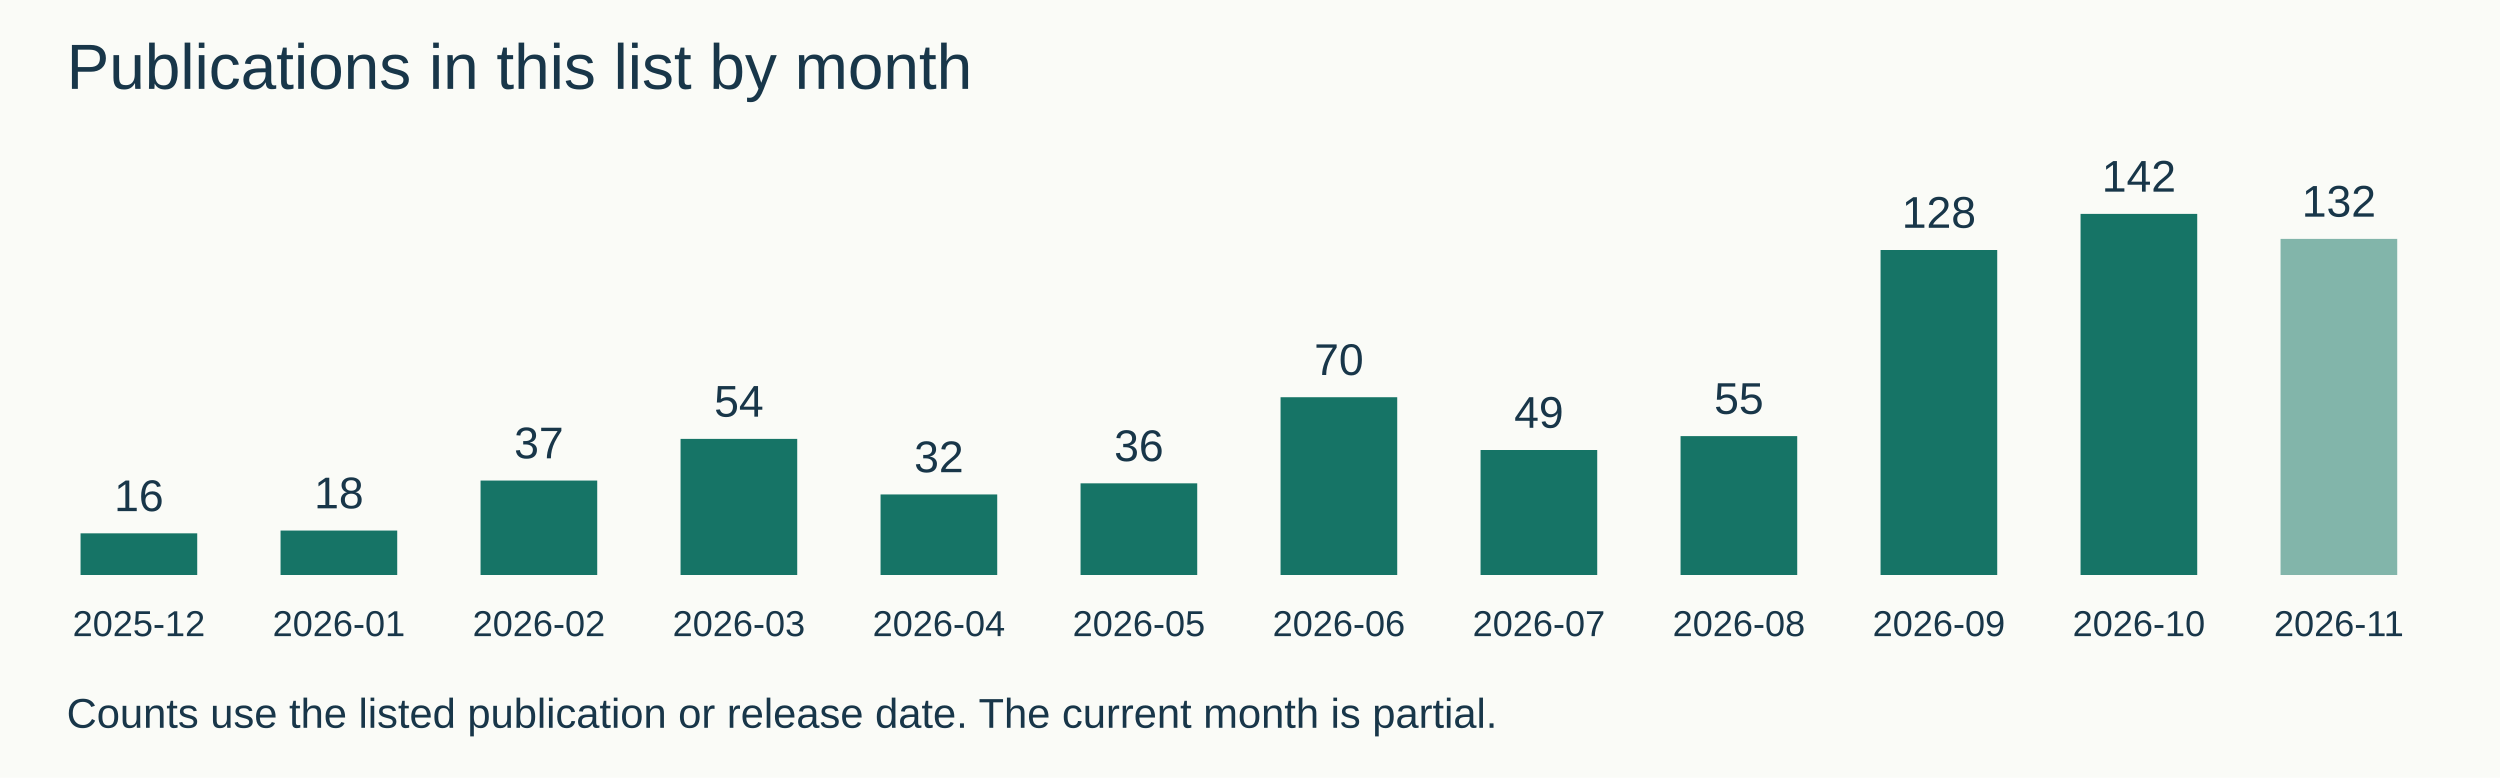
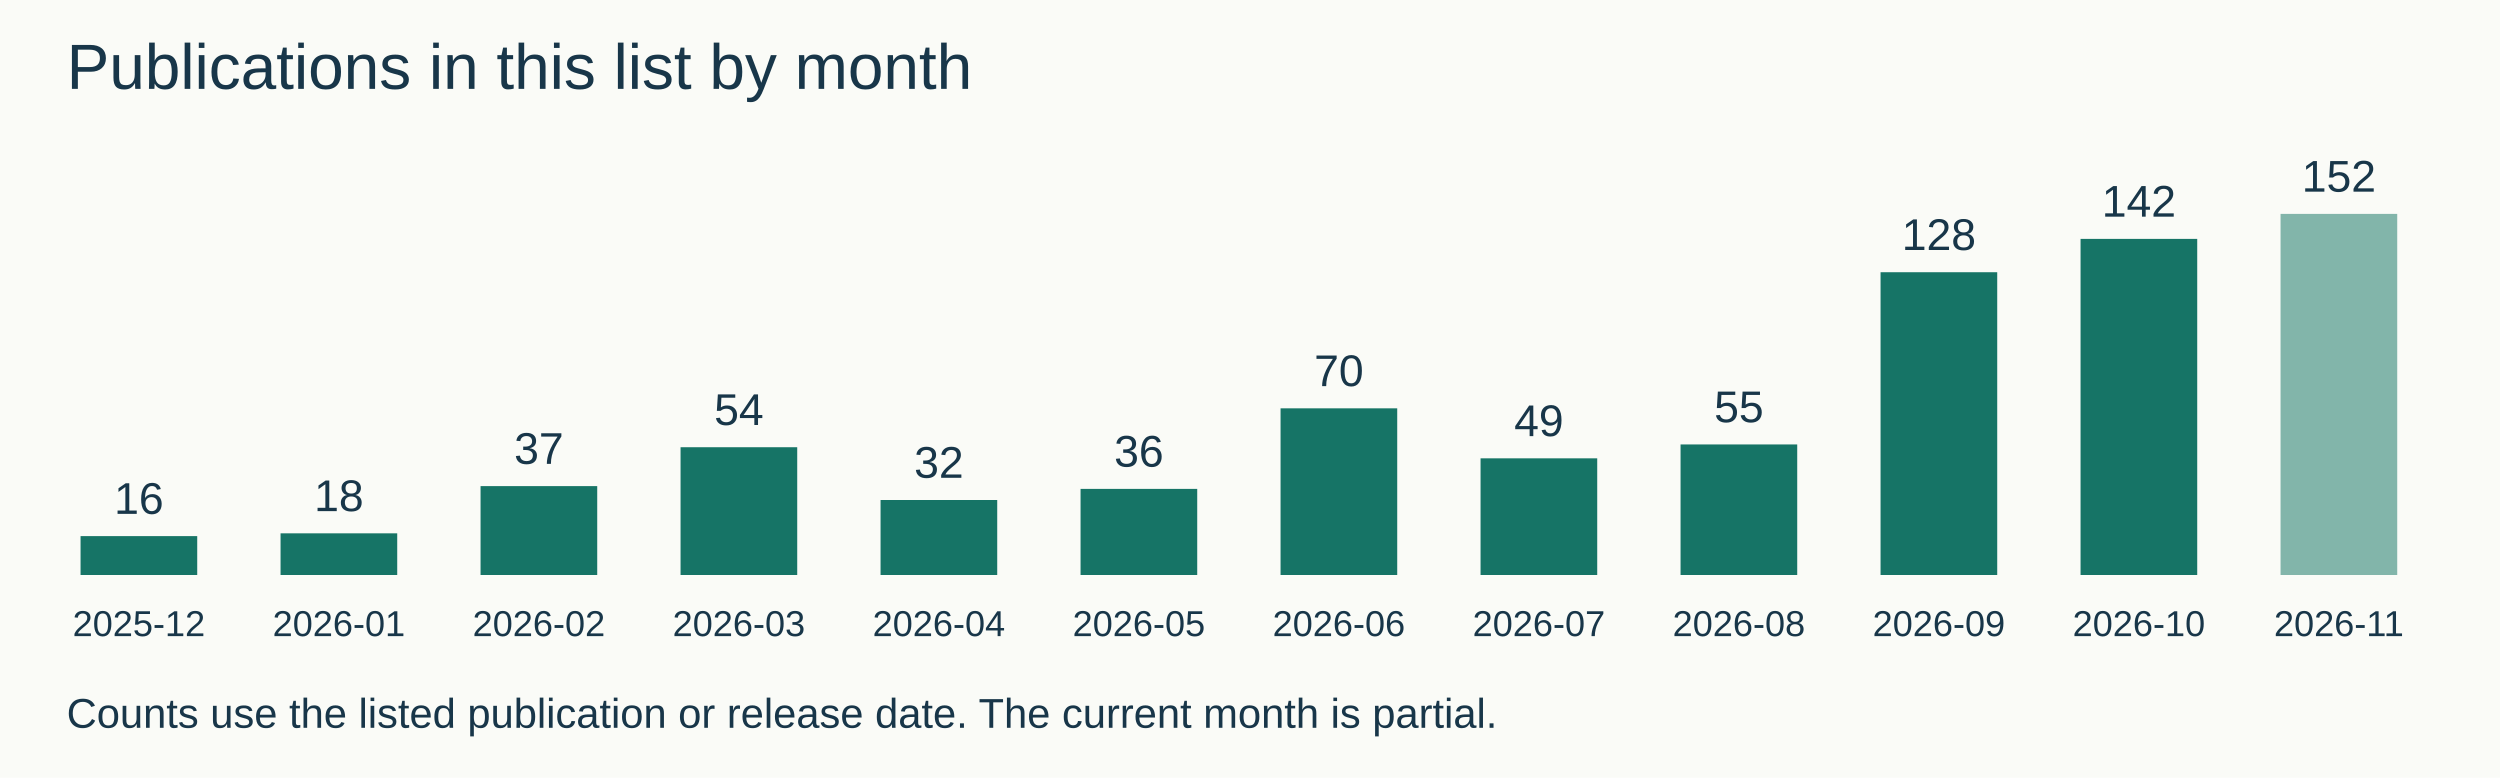
<svg xmlns="http://www.w3.org/2000/svg" width="900" height="280" viewBox="0 0 900 280" font-family="Arial,sans-serif">
  <rect width="900" height="280" fill="#fafbf7" />
  <text x="24" y="32" font-size="23" fill="#183649" text-anchor="start">Publications in this list by month</text>
-   <rect x="29" y="192" width="42" height="15" fill="#167466" />
-   <text x="50" y="184" font-size="16" fill="#183649" text-anchor="middle">16</text>
+   <rect x="29" y="193" width="42" height="14" fill="#167466" />
+   <text x="50" y="185" font-size="16" fill="#183649" text-anchor="middle">16</text>
  <text x="50" y="229" font-size="13" fill="#183649" text-anchor="middle">2025-12</text>
-   <rect x="101" y="191" width="42" height="16" fill="#167466" />
-   <text x="122" y="183" font-size="16" fill="#183649" text-anchor="middle">18</text>
+   <rect x="101" y="192" width="42" height="15" fill="#167466" />
+   <text x="122" y="184" font-size="16" fill="#183649" text-anchor="middle">18</text>
  <text x="122" y="229" font-size="13" fill="#183649" text-anchor="middle">2026-01</text>
-   <rect x="173" y="173" width="42" height="34" fill="#167466" />
-   <text x="194" y="165" font-size="16" fill="#183649" text-anchor="middle">37</text>
+   <rect x="173" y="175" width="42" height="32" fill="#167466" />
+   <text x="194" y="167" font-size="16" fill="#183649" text-anchor="middle">37</text>
  <text x="194" y="229" font-size="13" fill="#183649" text-anchor="middle">2026-02</text>
-   <rect x="245" y="158" width="42" height="49" fill="#167466" />
-   <text x="266" y="150" font-size="16" fill="#183649" text-anchor="middle">54</text>
+   <rect x="245" y="161" width="42" height="46" fill="#167466" />
+   <text x="266" y="153" font-size="16" fill="#183649" text-anchor="middle">54</text>
  <text x="266" y="229" font-size="13" fill="#183649" text-anchor="middle">2026-03</text>
-   <rect x="317" y="178" width="42" height="29" fill="#167466" />
-   <text x="338" y="170" font-size="16" fill="#183649" text-anchor="middle">32</text>
+   <rect x="317" y="180" width="42" height="27" fill="#167466" />
+   <text x="338" y="172" font-size="16" fill="#183649" text-anchor="middle">32</text>
  <text x="338" y="229" font-size="13" fill="#183649" text-anchor="middle">2026-04</text>
-   <rect x="389" y="174" width="42" height="33" fill="#167466" />
-   <text x="410" y="166" font-size="16" fill="#183649" text-anchor="middle">36</text>
+   <rect x="389" y="176" width="42" height="31" fill="#167466" />
+   <text x="410" y="168" font-size="16" fill="#183649" text-anchor="middle">36</text>
  <text x="410" y="229" font-size="13" fill="#183649" text-anchor="middle">2026-05</text>
-   <rect x="461" y="143" width="42" height="64" fill="#167466" />
-   <text x="482" y="135" font-size="16" fill="#183649" text-anchor="middle">70</text>
+   <rect x="461" y="147" width="42" height="60" fill="#167466" />
+   <text x="482" y="139" font-size="16" fill="#183649" text-anchor="middle">70</text>
  <text x="482" y="229" font-size="13" fill="#183649" text-anchor="middle">2026-06</text>
-   <rect x="533" y="162" width="42" height="45" fill="#167466" />
-   <text x="554" y="154" font-size="16" fill="#183649" text-anchor="middle">49</text>
+   <rect x="533" y="165" width="42" height="42" fill="#167466" />
+   <text x="554" y="157" font-size="16" fill="#183649" text-anchor="middle">49</text>
  <text x="554" y="229" font-size="13" fill="#183649" text-anchor="middle">2026-07</text>
-   <rect x="605" y="157" width="42" height="50" fill="#167466" />
-   <text x="626" y="149" font-size="16" fill="#183649" text-anchor="middle">55</text>
+   <rect x="605" y="160" width="42" height="47" fill="#167466" />
+   <text x="626" y="152" font-size="16" fill="#183649" text-anchor="middle">55</text>
  <text x="626" y="229" font-size="13" fill="#183649" text-anchor="middle">2026-08</text>
-   <rect x="677" y="90" width="42" height="117" fill="#167466" />
-   <text x="698" y="82" font-size="16" fill="#183649" text-anchor="middle">128</text>
+   <rect x="677" y="98" width="42" height="109" fill="#167466" />
+   <text x="698" y="90" font-size="16" fill="#183649" text-anchor="middle">128</text>
  <text x="698" y="229" font-size="13" fill="#183649" text-anchor="middle">2026-09</text>
-   <rect x="749" y="77" width="42" height="130" fill="#167466" />
-   <text x="770" y="69" font-size="16" fill="#183649" text-anchor="middle">142</text>
+   <rect x="749" y="86" width="42" height="121" fill="#167466" />
+   <text x="770" y="78" font-size="16" fill="#183649" text-anchor="middle">142</text>
  <text x="770" y="229" font-size="13" fill="#183649" text-anchor="middle">2026-10</text>
-   <rect x="821" y="86" width="42" height="121" fill="#82b5aa" />
-   <text x="842" y="78" font-size="16" fill="#183649" text-anchor="middle">132</text>
+   <rect x="821" y="77" width="42" height="130" fill="#82b5aa" />
+   <text x="842" y="69" font-size="16" fill="#183649" text-anchor="middle">152</text>
  <text x="842" y="229" font-size="13" fill="#183649" text-anchor="middle">2026-11</text>
  <text x="24" y="262" font-size="15" fill="#183649" text-anchor="start">Counts use the listed publication or release date. The current month is partial.</text>
</svg>
